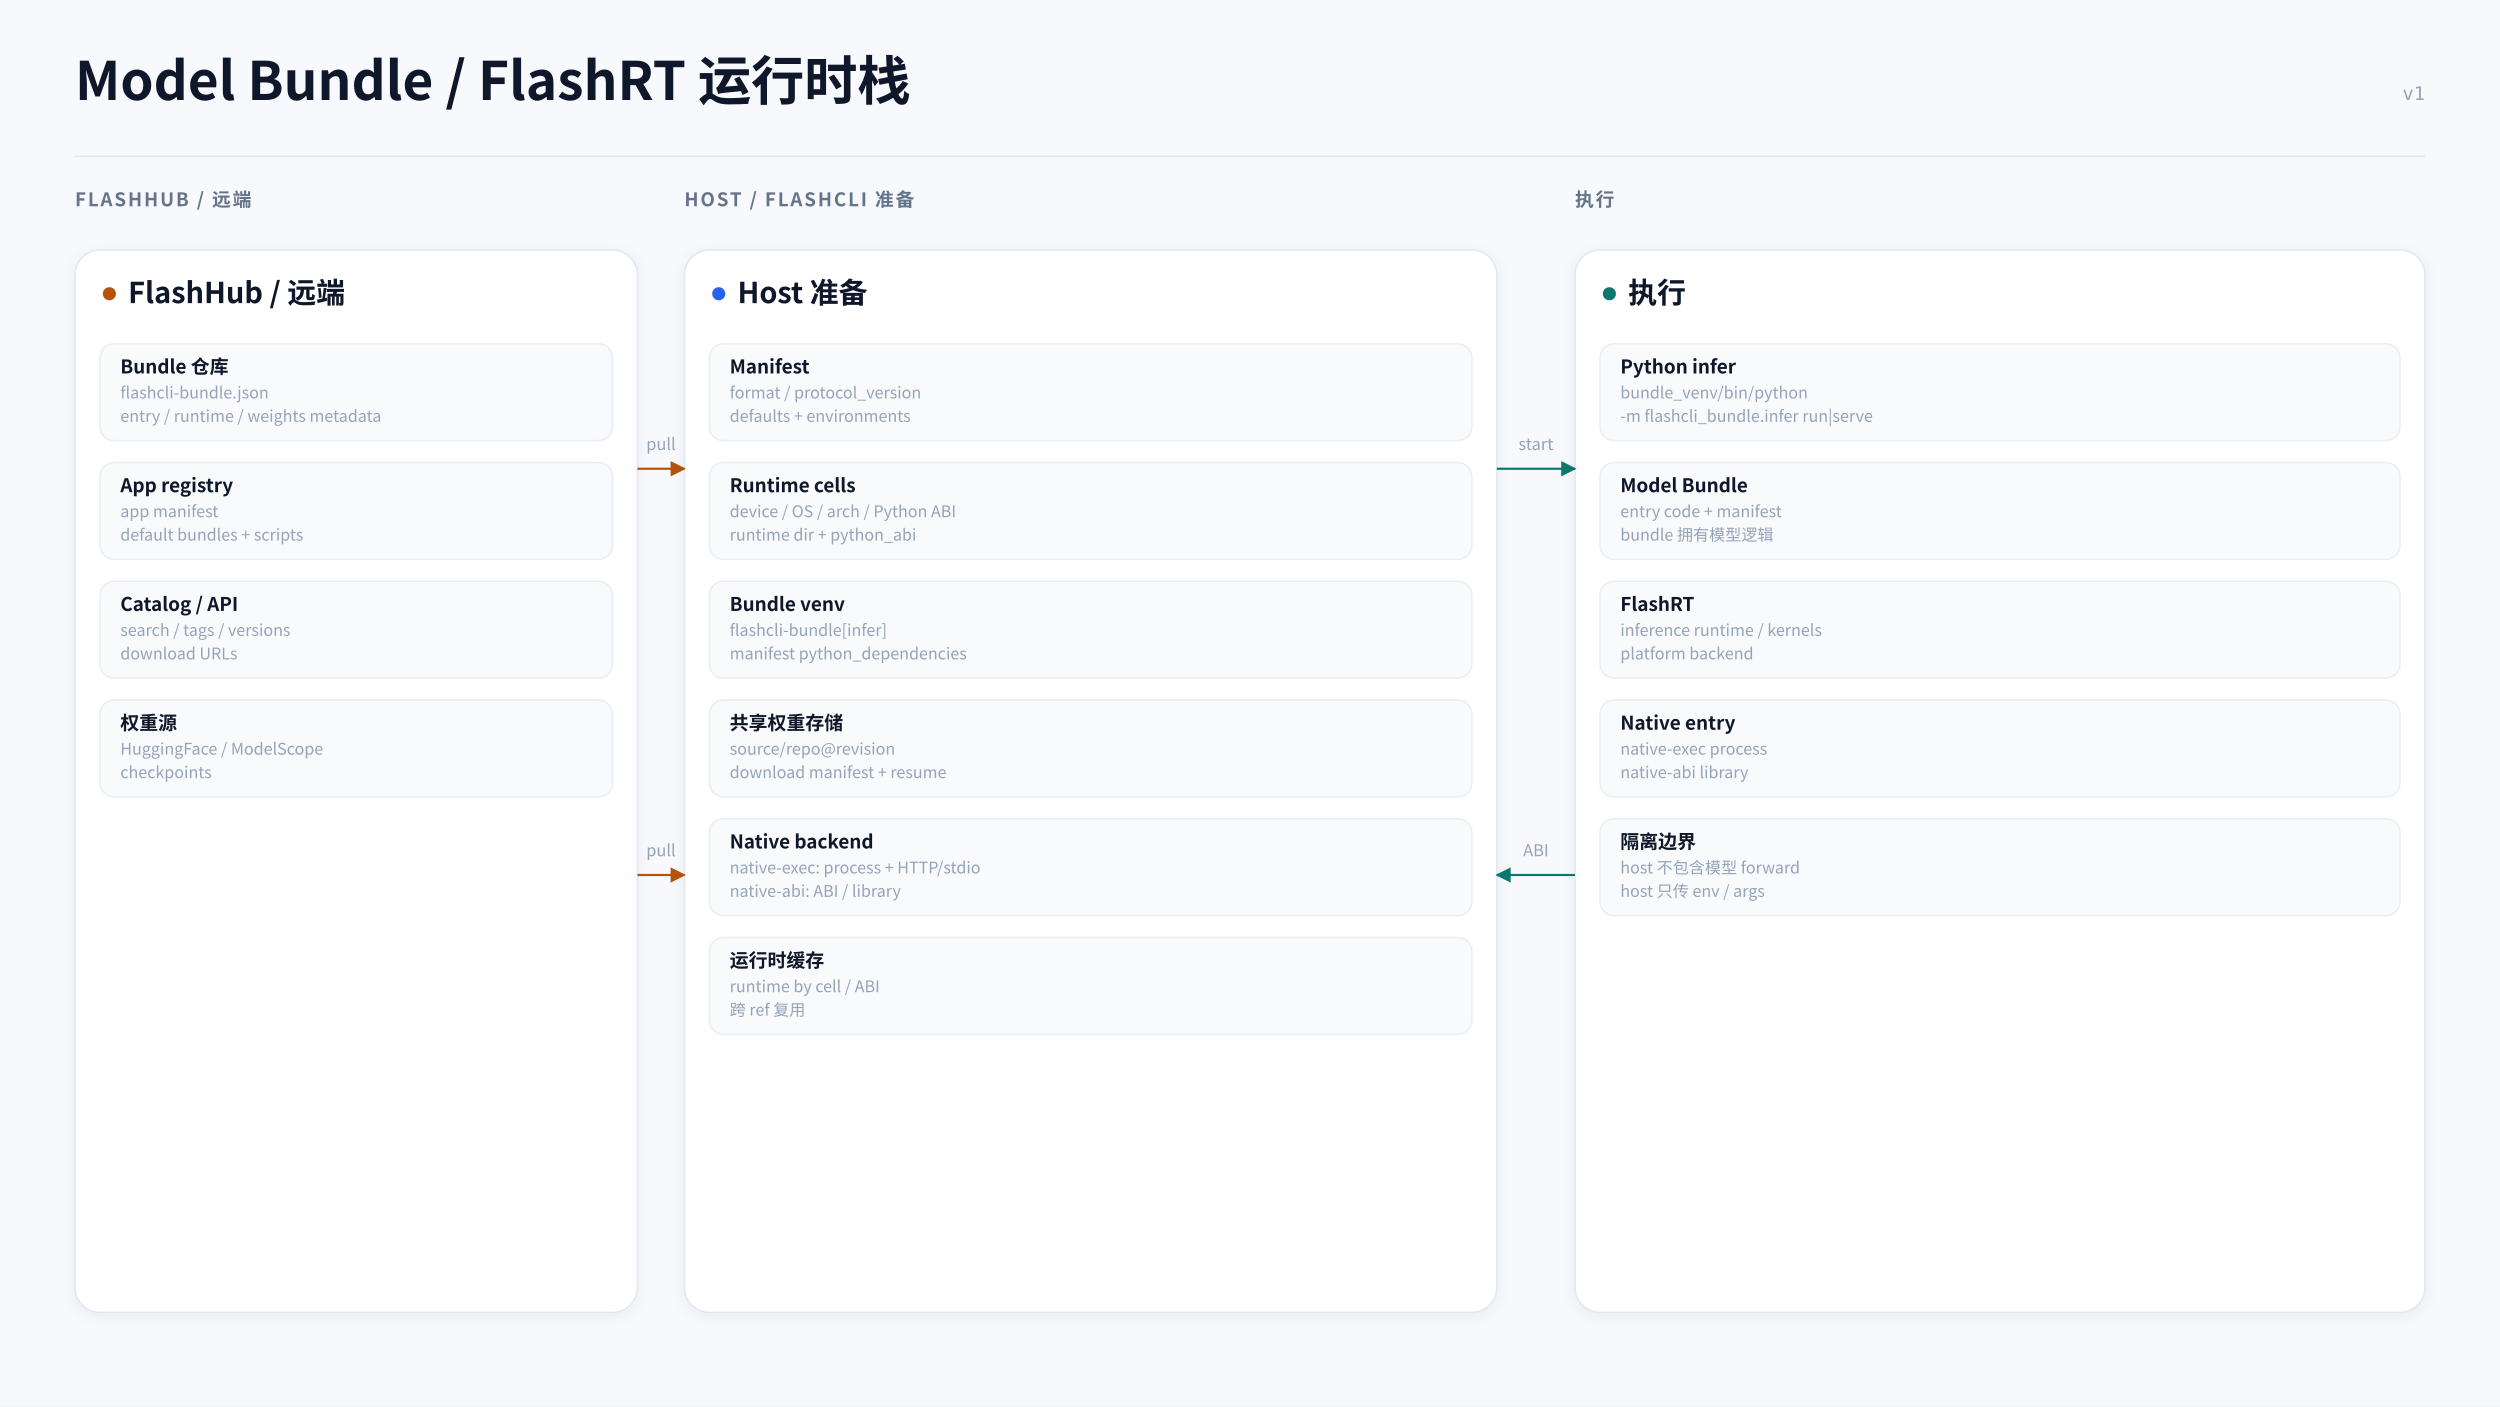
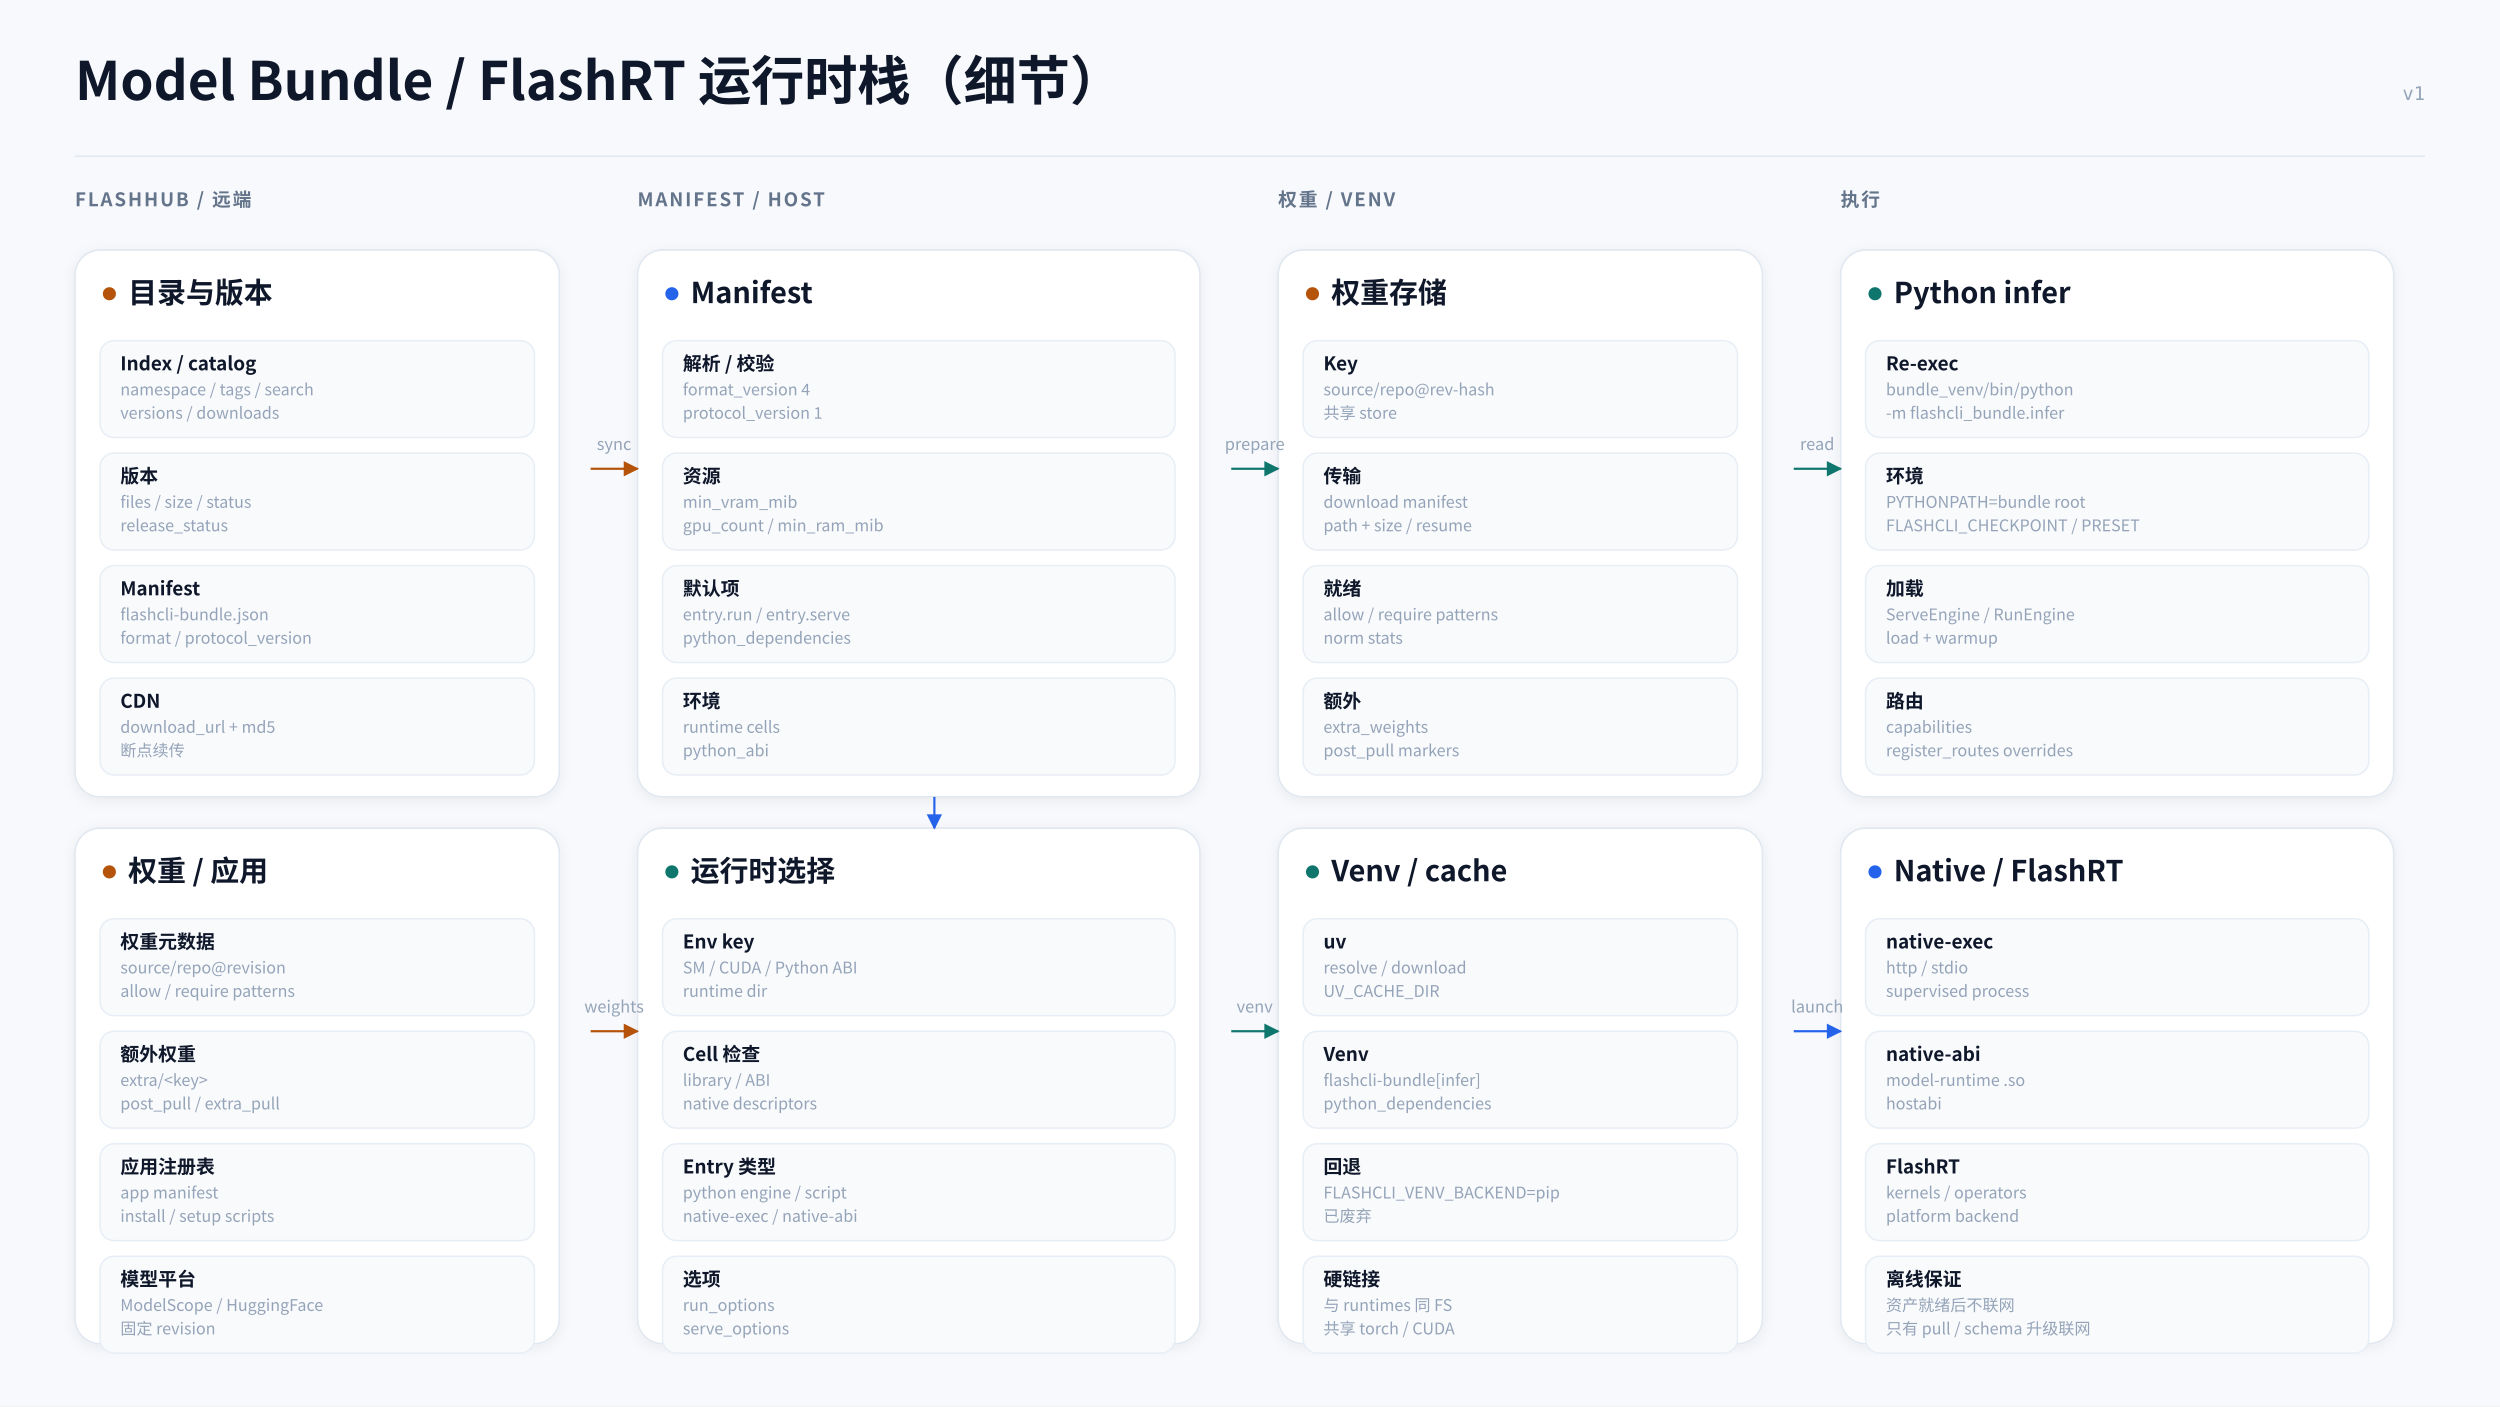
<svg xmlns="http://www.w3.org/2000/svg" width="1600" height="900" viewBox="0 0 1600 900">
  <defs>
    <filter id="shadow" x="-20%" y="-20%" width="140%" height="140%">
      <feDropShadow dx="0" dy="2" stdDeviation="4" flood-color="#0F172A" flood-opacity="0.06" />
    </filter>
    <marker id="arrow-blue" viewBox="0 0 10 10" refX="9" refY="5" markerWidth="7" markerHeight="7" orient="auto-start-reverse">
      <path d="M 0 0 L 10 5 L 0 10 z" fill="#2563EB" />
    </marker>
    <marker id="arrow-green" viewBox="0 0 10 10" refX="9" refY="5" markerWidth="7" markerHeight="7" orient="auto-start-reverse">
      <path d="M 0 0 L 10 5 L 0 10 z" fill="#0F766E" />
    </marker>
    <marker id="arrow-amber" viewBox="0 0 10 10" refX="9" refY="5" markerWidth="7" markerHeight="7" orient="auto-start-reverse">
      <path d="M 0 0 L 10 5 L 0 10 z" fill="#B45309" />
    </marker>
    <marker id="arrow-red" viewBox="0 0 10 10" refX="9" refY="5" markerWidth="7" markerHeight="7" orient="auto-start-reverse">
      <path d="M 0 0 L 10 5 L 0 10 z" fill="#DC2626" />
    </marker>
  </defs>
  <rect width="1600" height="900" fill="#F7F9FC" />
  <path d="M 48 100 L 1552 100" stroke="#E2E8F0" stroke-width="1" />
-   <text x="48" y="64" text-anchor="start" font-family="Noto Sans CJK SC, Microsoft YaHei, sans-serif" font-size="34" font-weight="700" fill="#0F172A">Model Bundle / FlashRT 运行时栈</text>
+   <text x="48" y="64" text-anchor="start" font-family="Noto Sans CJK SC, Microsoft YaHei, sans-serif" font-size="34" font-weight="700" fill="#0F172A">Model Bundle / FlashRT 运行时栈（细节）</text>
  <text x="1552" y="64" text-anchor="end" font-family="JetBrains Mono, Consolas, monospace" font-size="12" font-weight="400" fill="#94A3B8">v1</text>
  <text x="48" y="132" text-anchor="start" font-family="Noto Sans CJK SC, Microsoft YaHei, sans-serif" font-size="12" font-weight="600" fill="#64748B" letter-spacing="1.2">FLASHHUB / 远端</text>
-   <text x="438" y="132" text-anchor="start" font-family="Noto Sans CJK SC, Microsoft YaHei, sans-serif" font-size="12" font-weight="600" fill="#64748B" letter-spacing="1.2">HOST / FLASHCLI 准备</text>
-   <text x="1008" y="132" text-anchor="start" font-family="Noto Sans CJK SC, Microsoft YaHei, sans-serif" font-size="12" font-weight="600" fill="#64748B" letter-spacing="1.2">执行</text>
-   <rect x="48" y="160" width="360" height="680" rx="16" fill="#FFFFFF" stroke="#E2E8F0" stroke-width="1.1" filter="url(#shadow)" />
+   <text x="408" y="132" text-anchor="start" font-family="Noto Sans CJK SC, Microsoft YaHei, sans-serif" font-size="12" font-weight="600" fill="#64748B" letter-spacing="1.2">MANIFEST / HOST</text>
+   <text x="818" y="132" text-anchor="start" font-family="Noto Sans CJK SC, Microsoft YaHei, sans-serif" font-size="12" font-weight="600" fill="#64748B" letter-spacing="1.2">权重 / VENV</text>
+   <text x="1178" y="132" text-anchor="start" font-family="Noto Sans CJK SC, Microsoft YaHei, sans-serif" font-size="12" font-weight="600" fill="#64748B" letter-spacing="1.2">执行</text>
+   <rect x="48" y="160" width="310" height="350" rx="16" fill="#FFFFFF" stroke="#E2E8F0" stroke-width="1.1" filter="url(#shadow)" />
  <circle cx="70" cy="188" r="4.2" fill="#B45309" />
-   <text x="82" y="194" text-anchor="start" font-family="Noto Sans CJK SC, Microsoft YaHei, sans-serif" font-size="18.5" font-weight="700" fill="#0F172A">FlashHub / 远端</text>
-   <rect x="64" y="220" width="328" height="62" rx="9" fill="#F8FAFC" stroke="#E8EEF5" stroke-width="1" />
-   <text x="77" y="239" text-anchor="start" font-family="Noto Sans CJK SC, Microsoft YaHei, sans-serif" font-size="12.1" font-weight="600" fill="#0F172A">Bundle 仓库</text>
-   <text x="77" y="255" text-anchor="start" font-family="Noto Sans CJK SC, Microsoft YaHei, sans-serif" font-size="10.3" font-weight="400" fill="#94A3B8">flashcli-bundle.json</text>
-   <text x="77" y="270" text-anchor="start" font-family="Noto Sans CJK SC, Microsoft YaHei, sans-serif" font-size="10.3" font-weight="400" fill="#94A3B8">entry / runtime / weights metadata</text>
-   <rect x="64" y="296" width="328" height="62" rx="9" fill="#F8FAFC" stroke="#E8EEF5" stroke-width="1" />
-   <text x="77" y="315" text-anchor="start" font-family="Noto Sans CJK SC, Microsoft YaHei, sans-serif" font-size="12.1" font-weight="600" fill="#0F172A">App registry</text>
-   <text x="77" y="331" text-anchor="start" font-family="Noto Sans CJK SC, Microsoft YaHei, sans-serif" font-size="10.3" font-weight="400" fill="#94A3B8">app manifest</text>
-   <text x="77" y="346" text-anchor="start" font-family="Noto Sans CJK SC, Microsoft YaHei, sans-serif" font-size="10.3" font-weight="400" fill="#94A3B8">default bundles + scripts</text>
-   <rect x="64" y="372" width="328" height="62" rx="9" fill="#F8FAFC" stroke="#E8EEF5" stroke-width="1" />
-   <text x="77" y="391" text-anchor="start" font-family="Noto Sans CJK SC, Microsoft YaHei, sans-serif" font-size="12.1" font-weight="600" fill="#0F172A">Catalog / API</text>
-   <text x="77" y="407" text-anchor="start" font-family="Noto Sans CJK SC, Microsoft YaHei, sans-serif" font-size="10.3" font-weight="400" fill="#94A3B8">search / tags / versions</text>
-   <text x="77" y="422" text-anchor="start" font-family="Noto Sans CJK SC, Microsoft YaHei, sans-serif" font-size="10.3" font-weight="400" fill="#94A3B8">download URLs</text>
-   <rect x="64" y="448" width="328" height="62" rx="9" fill="#F8FAFC" stroke="#E8EEF5" stroke-width="1" />
-   <text x="77" y="467" text-anchor="start" font-family="Noto Sans CJK SC, Microsoft YaHei, sans-serif" font-size="12.1" font-weight="600" fill="#0F172A">权重源</text>
-   <text x="77" y="483" text-anchor="start" font-family="Noto Sans CJK SC, Microsoft YaHei, sans-serif" font-size="10.3" font-weight="400" fill="#94A3B8">HuggingFace / ModelScope</text>
-   <text x="77" y="498" text-anchor="start" font-family="Noto Sans CJK SC, Microsoft YaHei, sans-serif" font-size="10.3" font-weight="400" fill="#94A3B8">checkpoints</text>
-   <rect x="438" y="160" width="520" height="680" rx="16" fill="#FFFFFF" stroke="#E2E8F0" stroke-width="1.1" filter="url(#shadow)" />
-   <circle cx="460" cy="188" r="4.2" fill="#2563EB" />
-   <text x="472" y="194" text-anchor="start" font-family="Noto Sans CJK SC, Microsoft YaHei, sans-serif" font-size="18.5" font-weight="700" fill="#0F172A">Host 准备</text>
-   <rect x="454" y="220" width="488" height="62" rx="9" fill="#F8FAFC" stroke="#E8EEF5" stroke-width="1" />
-   <text x="467" y="239" text-anchor="start" font-family="Noto Sans CJK SC, Microsoft YaHei, sans-serif" font-size="12.1" font-weight="600" fill="#0F172A">Manifest</text>
-   <text x="467" y="255" text-anchor="start" font-family="Noto Sans CJK SC, Microsoft YaHei, sans-serif" font-size="10.3" font-weight="400" fill="#94A3B8">format / protocol_version</text>
-   <text x="467" y="270" text-anchor="start" font-family="Noto Sans CJK SC, Microsoft YaHei, sans-serif" font-size="10.3" font-weight="400" fill="#94A3B8">defaults + environments</text>
-   <rect x="454" y="296" width="488" height="62" rx="9" fill="#F8FAFC" stroke="#E8EEF5" stroke-width="1" />
-   <text x="467" y="315" text-anchor="start" font-family="Noto Sans CJK SC, Microsoft YaHei, sans-serif" font-size="12.1" font-weight="600" fill="#0F172A">Runtime cells</text>
-   <text x="467" y="331" text-anchor="start" font-family="Noto Sans CJK SC, Microsoft YaHei, sans-serif" font-size="10.3" font-weight="400" fill="#94A3B8">device / OS / arch / Python ABI</text>
-   <text x="467" y="346" text-anchor="start" font-family="Noto Sans CJK SC, Microsoft YaHei, sans-serif" font-size="10.3" font-weight="400" fill="#94A3B8">runtime dir + python_abi</text>
-   <rect x="454" y="372" width="488" height="62" rx="9" fill="#F8FAFC" stroke="#E8EEF5" stroke-width="1" />
-   <text x="467" y="391" text-anchor="start" font-family="Noto Sans CJK SC, Microsoft YaHei, sans-serif" font-size="12.1" font-weight="600" fill="#0F172A">Bundle venv</text>
-   <text x="467" y="407" text-anchor="start" font-family="Noto Sans CJK SC, Microsoft YaHei, sans-serif" font-size="10.3" font-weight="400" fill="#94A3B8">flashcli-bundle[infer]</text>
-   <text x="467" y="422" text-anchor="start" font-family="Noto Sans CJK SC, Microsoft YaHei, sans-serif" font-size="10.3" font-weight="400" fill="#94A3B8">manifest python_dependencies</text>
-   <rect x="454" y="448" width="488" height="62" rx="9" fill="#F8FAFC" stroke="#E8EEF5" stroke-width="1" />
-   <text x="467" y="467" text-anchor="start" font-family="Noto Sans CJK SC, Microsoft YaHei, sans-serif" font-size="12.1" font-weight="600" fill="#0F172A">共享权重存储</text>
-   <text x="467" y="483" text-anchor="start" font-family="Noto Sans CJK SC, Microsoft YaHei, sans-serif" font-size="10.3" font-weight="400" fill="#94A3B8">source/repo@revision</text>
-   <text x="467" y="498" text-anchor="start" font-family="Noto Sans CJK SC, Microsoft YaHei, sans-serif" font-size="10.3" font-weight="400" fill="#94A3B8">download manifest + resume</text>
-   <rect x="454" y="524" width="488" height="62" rx="9" fill="#F8FAFC" stroke="#E8EEF5" stroke-width="1" />
-   <text x="467" y="543" text-anchor="start" font-family="Noto Sans CJK SC, Microsoft YaHei, sans-serif" font-size="12.1" font-weight="600" fill="#0F172A">Native backend</text>
-   <text x="467" y="559" text-anchor="start" font-family="Noto Sans CJK SC, Microsoft YaHei, sans-serif" font-size="10.3" font-weight="400" fill="#94A3B8">native-exec: process + HTTP/stdio</text>
-   <text x="467" y="574" text-anchor="start" font-family="Noto Sans CJK SC, Microsoft YaHei, sans-serif" font-size="10.3" font-weight="400" fill="#94A3B8">native-abi: ABI / library</text>
-   <rect x="454" y="600" width="488" height="62" rx="9" fill="#F8FAFC" stroke="#E8EEF5" stroke-width="1" />
-   <text x="467" y="619" text-anchor="start" font-family="Noto Sans CJK SC, Microsoft YaHei, sans-serif" font-size="12.1" font-weight="600" fill="#0F172A">运行时缓存</text>
-   <text x="467" y="635" text-anchor="start" font-family="Noto Sans CJK SC, Microsoft YaHei, sans-serif" font-size="10.3" font-weight="400" fill="#94A3B8">runtime by cell / ABI</text>
-   <text x="467" y="650" text-anchor="start" font-family="Noto Sans CJK SC, Microsoft YaHei, sans-serif" font-size="10.3" font-weight="400" fill="#94A3B8">跨 ref 复用</text>
-   <rect x="1008" y="160" width="544" height="680" rx="16" fill="#FFFFFF" stroke="#E2E8F0" stroke-width="1.1" filter="url(#shadow)" />
-   <circle cx="1030" cy="188" r="4.2" fill="#0F766E" />
-   <text x="1042" y="194" text-anchor="start" font-family="Noto Sans CJK SC, Microsoft YaHei, sans-serif" font-size="18.5" font-weight="700" fill="#0F172A">执行</text>
-   <rect x="1024" y="220" width="512" height="62" rx="9" fill="#F8FAFC" stroke="#E8EEF5" stroke-width="1" />
-   <text x="1037" y="239" text-anchor="start" font-family="Noto Sans CJK SC, Microsoft YaHei, sans-serif" font-size="12.1" font-weight="600" fill="#0F172A">Python infer</text>
-   <text x="1037" y="255" text-anchor="start" font-family="Noto Sans CJK SC, Microsoft YaHei, sans-serif" font-size="10.3" font-weight="400" fill="#94A3B8">bundle_venv/bin/python</text>
-   <text x="1037" y="270" text-anchor="start" font-family="Noto Sans CJK SC, Microsoft YaHei, sans-serif" font-size="10.3" font-weight="400" fill="#94A3B8">-m flashcli_bundle.infer run|serve</text>
-   <rect x="1024" y="296" width="512" height="62" rx="9" fill="#F8FAFC" stroke="#E8EEF5" stroke-width="1" />
-   <text x="1037" y="315" text-anchor="start" font-family="Noto Sans CJK SC, Microsoft YaHei, sans-serif" font-size="12.1" font-weight="600" fill="#0F172A">Model Bundle</text>
-   <text x="1037" y="331" text-anchor="start" font-family="Noto Sans CJK SC, Microsoft YaHei, sans-serif" font-size="10.3" font-weight="400" fill="#94A3B8">entry code + manifest</text>
-   <text x="1037" y="346" text-anchor="start" font-family="Noto Sans CJK SC, Microsoft YaHei, sans-serif" font-size="10.3" font-weight="400" fill="#94A3B8">bundle 拥有模型逻辑</text>
-   <rect x="1024" y="372" width="512" height="62" rx="9" fill="#F8FAFC" stroke="#E8EEF5" stroke-width="1" />
-   <text x="1037" y="391" text-anchor="start" font-family="Noto Sans CJK SC, Microsoft YaHei, sans-serif" font-size="12.1" font-weight="600" fill="#0F172A">FlashRT</text>
-   <text x="1037" y="407" text-anchor="start" font-family="Noto Sans CJK SC, Microsoft YaHei, sans-serif" font-size="10.3" font-weight="400" fill="#94A3B8">inference runtime / kernels</text>
-   <text x="1037" y="422" text-anchor="start" font-family="Noto Sans CJK SC, Microsoft YaHei, sans-serif" font-size="10.3" font-weight="400" fill="#94A3B8">platform backend</text>
-   <rect x="1024" y="448" width="512" height="62" rx="9" fill="#F8FAFC" stroke="#E8EEF5" stroke-width="1" />
-   <text x="1037" y="467" text-anchor="start" font-family="Noto Sans CJK SC, Microsoft YaHei, sans-serif" font-size="12.1" font-weight="600" fill="#0F172A">Native entry</text>
-   <text x="1037" y="483" text-anchor="start" font-family="Noto Sans CJK SC, Microsoft YaHei, sans-serif" font-size="10.3" font-weight="400" fill="#94A3B8">native-exec process</text>
-   <text x="1037" y="498" text-anchor="start" font-family="Noto Sans CJK SC, Microsoft YaHei, sans-serif" font-size="10.3" font-weight="400" fill="#94A3B8">native-abi library</text>
-   <rect x="1024" y="524" width="512" height="62" rx="9" fill="#F8FAFC" stroke="#E8EEF5" stroke-width="1" />
-   <text x="1037" y="543" text-anchor="start" font-family="Noto Sans CJK SC, Microsoft YaHei, sans-serif" font-size="12.1" font-weight="600" fill="#0F172A">隔离边界</text>
-   <text x="1037" y="559" text-anchor="start" font-family="Noto Sans CJK SC, Microsoft YaHei, sans-serif" font-size="10.3" font-weight="400" fill="#94A3B8">host 不包含模型 forward</text>
-   <text x="1037" y="574" text-anchor="start" font-family="Noto Sans CJK SC, Microsoft YaHei, sans-serif" font-size="10.3" font-weight="400" fill="#94A3B8">host 只传 env / args</text>
-   <path d="M 408 300 L 438 300" fill="none" stroke="#B45309" stroke-width="1.4" marker-end="url(#arrow-amber)" />
-   <text x="423" y="288" text-anchor="middle" font-family="Noto Sans CJK SC, Microsoft YaHei, sans-serif" font-size="10.5" font-weight="400" fill="#94A3B8">pull</text>
-   <path d="M 958 300 L 1008 300" fill="none" stroke="#0F766E" stroke-width="1.4" marker-end="url(#arrow-green)" />
-   <text x="983" y="288" text-anchor="middle" font-family="Noto Sans CJK SC, Microsoft YaHei, sans-serif" font-size="10.5" font-weight="400" fill="#94A3B8">start</text>
-   <path d="M 408 560 L 438 560" fill="none" stroke="#B45309" stroke-width="1.4" marker-end="url(#arrow-amber)" />
-   <text x="423" y="548" text-anchor="middle" font-family="Noto Sans CJK SC, Microsoft YaHei, sans-serif" font-size="10.5" font-weight="400" fill="#94A3B8">pull</text>
-   <path d="M 1008 560 L 958 560" fill="none" stroke="#0F766E" stroke-width="1.4" marker-end="url(#arrow-green)" />
-   <text x="983" y="548" text-anchor="middle" font-family="Noto Sans CJK SC, Microsoft YaHei, sans-serif" font-size="10.5" font-weight="400" fill="#94A3B8">ABI</text>
+   <text x="82" y="194" text-anchor="start" font-family="Noto Sans CJK SC, Microsoft YaHei, sans-serif" font-size="18.5" font-weight="700" fill="#0F172A">目录与版本</text>
+   <rect x="64" y="218" width="278" height="62" rx="9" fill="#F8FAFC" stroke="#E8EEF5" stroke-width="1" />
+   <text x="77" y="237" text-anchor="start" font-family="Noto Sans CJK SC, Microsoft YaHei, sans-serif" font-size="12.1" font-weight="600" fill="#0F172A">Index / catalog</text>
+   <text x="77" y="253" text-anchor="start" font-family="Noto Sans CJK SC, Microsoft YaHei, sans-serif" font-size="10.3" font-weight="400" fill="#94A3B8">namespace / tags / search</text>
+   <text x="77" y="268" text-anchor="start" font-family="Noto Sans CJK SC, Microsoft YaHei, sans-serif" font-size="10.3" font-weight="400" fill="#94A3B8">versions / downloads</text>
+   <rect x="64" y="290" width="278" height="62" rx="9" fill="#F8FAFC" stroke="#E8EEF5" stroke-width="1" />
+   <text x="77" y="309" text-anchor="start" font-family="Noto Sans CJK SC, Microsoft YaHei, sans-serif" font-size="12.1" font-weight="600" fill="#0F172A">版本</text>
+   <text x="77" y="325" text-anchor="start" font-family="Noto Sans CJK SC, Microsoft YaHei, sans-serif" font-size="10.3" font-weight="400" fill="#94A3B8">files / size / status</text>
+   <text x="77" y="340" text-anchor="start" font-family="Noto Sans CJK SC, Microsoft YaHei, sans-serif" font-size="10.3" font-weight="400" fill="#94A3B8">release_status</text>
+   <rect x="64" y="362" width="278" height="62" rx="9" fill="#F8FAFC" stroke="#E8EEF5" stroke-width="1" />
+   <text x="77" y="381" text-anchor="start" font-family="Noto Sans CJK SC, Microsoft YaHei, sans-serif" font-size="12.1" font-weight="600" fill="#0F172A">Manifest</text>
+   <text x="77" y="397" text-anchor="start" font-family="Noto Sans CJK SC, Microsoft YaHei, sans-serif" font-size="10.3" font-weight="400" fill="#94A3B8">flashcli-bundle.json</text>
+   <text x="77" y="412" text-anchor="start" font-family="Noto Sans CJK SC, Microsoft YaHei, sans-serif" font-size="10.3" font-weight="400" fill="#94A3B8">format / protocol_version</text>
+   <rect x="64" y="434" width="278" height="62" rx="9" fill="#F8FAFC" stroke="#E8EEF5" stroke-width="1" />
+   <text x="77" y="453" text-anchor="start" font-family="Noto Sans CJK SC, Microsoft YaHei, sans-serif" font-size="12.1" font-weight="600" fill="#0F172A">CDN</text>
+   <text x="77" y="469" text-anchor="start" font-family="Noto Sans CJK SC, Microsoft YaHei, sans-serif" font-size="10.3" font-weight="400" fill="#94A3B8">download_url + md5</text>
+   <text x="77" y="484" text-anchor="start" font-family="Noto Sans CJK SC, Microsoft YaHei, sans-serif" font-size="10.3" font-weight="400" fill="#94A3B8">断点续传</text>
+   <rect x="48" y="530" width="310" height="330" rx="16" fill="#FFFFFF" stroke="#E2E8F0" stroke-width="1.1" filter="url(#shadow)" />
+   <circle cx="70" cy="558" r="4.2" fill="#B45309" />
+   <text x="82" y="564" text-anchor="start" font-family="Noto Sans CJK SC, Microsoft YaHei, sans-serif" font-size="18.5" font-weight="700" fill="#0F172A">权重 / 应用</text>
+   <rect x="64" y="588" width="278" height="62" rx="9" fill="#F8FAFC" stroke="#E8EEF5" stroke-width="1" />
+   <text x="77" y="607" text-anchor="start" font-family="Noto Sans CJK SC, Microsoft YaHei, sans-serif" font-size="12.1" font-weight="600" fill="#0F172A">权重元数据</text>
+   <text x="77" y="623" text-anchor="start" font-family="Noto Sans CJK SC, Microsoft YaHei, sans-serif" font-size="10.3" font-weight="400" fill="#94A3B8">source/repo@revision</text>
+   <text x="77" y="638" text-anchor="start" font-family="Noto Sans CJK SC, Microsoft YaHei, sans-serif" font-size="10.3" font-weight="400" fill="#94A3B8">allow / require patterns</text>
+   <rect x="64" y="660" width="278" height="62" rx="9" fill="#F8FAFC" stroke="#E8EEF5" stroke-width="1" />
+   <text x="77" y="679" text-anchor="start" font-family="Noto Sans CJK SC, Microsoft YaHei, sans-serif" font-size="12.1" font-weight="600" fill="#0F172A">额外权重</text>
+   <text x="77" y="695" text-anchor="start" font-family="Noto Sans CJK SC, Microsoft YaHei, sans-serif" font-size="10.3" font-weight="400" fill="#94A3B8">extra/&lt;key&gt;</text>
+   <text x="77" y="710" text-anchor="start" font-family="Noto Sans CJK SC, Microsoft YaHei, sans-serif" font-size="10.3" font-weight="400" fill="#94A3B8">post_pull / extra_pull</text>
+   <rect x="64" y="732" width="278" height="62" rx="9" fill="#F8FAFC" stroke="#E8EEF5" stroke-width="1" />
+   <text x="77" y="751" text-anchor="start" font-family="Noto Sans CJK SC, Microsoft YaHei, sans-serif" font-size="12.1" font-weight="600" fill="#0F172A">应用注册表</text>
+   <text x="77" y="767" text-anchor="start" font-family="Noto Sans CJK SC, Microsoft YaHei, sans-serif" font-size="10.3" font-weight="400" fill="#94A3B8">app manifest</text>
+   <text x="77" y="782" text-anchor="start" font-family="Noto Sans CJK SC, Microsoft YaHei, sans-serif" font-size="10.3" font-weight="400" fill="#94A3B8">install / setup scripts</text>
+   <rect x="64" y="804" width="278" height="62" rx="9" fill="#F8FAFC" stroke="#E8EEF5" stroke-width="1" />
+   <text x="77" y="823" text-anchor="start" font-family="Noto Sans CJK SC, Microsoft YaHei, sans-serif" font-size="12.1" font-weight="600" fill="#0F172A">模型平台</text>
+   <text x="77" y="839" text-anchor="start" font-family="Noto Sans CJK SC, Microsoft YaHei, sans-serif" font-size="10.3" font-weight="400" fill="#94A3B8">ModelScope / HuggingFace</text>
+   <text x="77" y="854" text-anchor="start" font-family="Noto Sans CJK SC, Microsoft YaHei, sans-serif" font-size="10.3" font-weight="400" fill="#94A3B8">固定 revision</text>
+   <rect x="408" y="160" width="360" height="350" rx="16" fill="#FFFFFF" stroke="#E2E8F0" stroke-width="1.1" filter="url(#shadow)" />
+   <circle cx="430" cy="188" r="4.2" fill="#2563EB" />
+   <text x="442" y="194" text-anchor="start" font-family="Noto Sans CJK SC, Microsoft YaHei, sans-serif" font-size="18.5" font-weight="700" fill="#0F172A">Manifest</text>
+   <rect x="424" y="218" width="328" height="62" rx="9" fill="#F8FAFC" stroke="#E8EEF5" stroke-width="1" />
+   <text x="437" y="237" text-anchor="start" font-family="Noto Sans CJK SC, Microsoft YaHei, sans-serif" font-size="12.1" font-weight="600" fill="#0F172A">解析 / 校验</text>
+   <text x="437" y="253" text-anchor="start" font-family="Noto Sans CJK SC, Microsoft YaHei, sans-serif" font-size="10.3" font-weight="400" fill="#94A3B8">format_version 4</text>
+   <text x="437" y="268" text-anchor="start" font-family="Noto Sans CJK SC, Microsoft YaHei, sans-serif" font-size="10.3" font-weight="400" fill="#94A3B8">protocol_version 1</text>
+   <rect x="424" y="290" width="328" height="62" rx="9" fill="#F8FAFC" stroke="#E8EEF5" stroke-width="1" />
+   <text x="437" y="309" text-anchor="start" font-family="Noto Sans CJK SC, Microsoft YaHei, sans-serif" font-size="12.1" font-weight="600" fill="#0F172A">资源</text>
+   <text x="437" y="325" text-anchor="start" font-family="Noto Sans CJK SC, Microsoft YaHei, sans-serif" font-size="10.3" font-weight="400" fill="#94A3B8">min_vram_mib</text>
+   <text x="437" y="340" text-anchor="start" font-family="Noto Sans CJK SC, Microsoft YaHei, sans-serif" font-size="10.3" font-weight="400" fill="#94A3B8">gpu_count / min_ram_mib</text>
+   <rect x="424" y="362" width="328" height="62" rx="9" fill="#F8FAFC" stroke="#E8EEF5" stroke-width="1" />
+   <text x="437" y="381" text-anchor="start" font-family="Noto Sans CJK SC, Microsoft YaHei, sans-serif" font-size="12.1" font-weight="600" fill="#0F172A">默认项</text>
+   <text x="437" y="397" text-anchor="start" font-family="Noto Sans CJK SC, Microsoft YaHei, sans-serif" font-size="10.3" font-weight="400" fill="#94A3B8">entry.run / entry.serve</text>
+   <text x="437" y="412" text-anchor="start" font-family="Noto Sans CJK SC, Microsoft YaHei, sans-serif" font-size="10.3" font-weight="400" fill="#94A3B8">python_dependencies</text>
+   <rect x="424" y="434" width="328" height="62" rx="9" fill="#F8FAFC" stroke="#E8EEF5" stroke-width="1" />
+   <text x="437" y="453" text-anchor="start" font-family="Noto Sans CJK SC, Microsoft YaHei, sans-serif" font-size="12.1" font-weight="600" fill="#0F172A">环境</text>
+   <text x="437" y="469" text-anchor="start" font-family="Noto Sans CJK SC, Microsoft YaHei, sans-serif" font-size="10.3" font-weight="400" fill="#94A3B8">runtime cells</text>
+   <text x="437" y="484" text-anchor="start" font-family="Noto Sans CJK SC, Microsoft YaHei, sans-serif" font-size="10.3" font-weight="400" fill="#94A3B8">python_abi</text>
+   <rect x="408" y="530" width="360" height="330" rx="16" fill="#FFFFFF" stroke="#E2E8F0" stroke-width="1.1" filter="url(#shadow)" />
+   <circle cx="430" cy="558" r="4.2" fill="#0F766E" />
+   <text x="442" y="564" text-anchor="start" font-family="Noto Sans CJK SC, Microsoft YaHei, sans-serif" font-size="18.5" font-weight="700" fill="#0F172A">运行时选择</text>
+   <rect x="424" y="588" width="328" height="62" rx="9" fill="#F8FAFC" stroke="#E8EEF5" stroke-width="1" />
+   <text x="437" y="607" text-anchor="start" font-family="Noto Sans CJK SC, Microsoft YaHei, sans-serif" font-size="12.1" font-weight="600" fill="#0F172A">Env key</text>
+   <text x="437" y="623" text-anchor="start" font-family="Noto Sans CJK SC, Microsoft YaHei, sans-serif" font-size="10.3" font-weight="400" fill="#94A3B8">SM / CUDA / Python ABI</text>
+   <text x="437" y="638" text-anchor="start" font-family="Noto Sans CJK SC, Microsoft YaHei, sans-serif" font-size="10.3" font-weight="400" fill="#94A3B8">runtime dir</text>
+   <rect x="424" y="660" width="328" height="62" rx="9" fill="#F8FAFC" stroke="#E8EEF5" stroke-width="1" />
+   <text x="437" y="679" text-anchor="start" font-family="Noto Sans CJK SC, Microsoft YaHei, sans-serif" font-size="12.1" font-weight="600" fill="#0F172A">Cell 检查</text>
+   <text x="437" y="695" text-anchor="start" font-family="Noto Sans CJK SC, Microsoft YaHei, sans-serif" font-size="10.3" font-weight="400" fill="#94A3B8">library / ABI</text>
+   <text x="437" y="710" text-anchor="start" font-family="Noto Sans CJK SC, Microsoft YaHei, sans-serif" font-size="10.3" font-weight="400" fill="#94A3B8">native descriptors</text>
+   <rect x="424" y="732" width="328" height="62" rx="9" fill="#F8FAFC" stroke="#E8EEF5" stroke-width="1" />
+   <text x="437" y="751" text-anchor="start" font-family="Noto Sans CJK SC, Microsoft YaHei, sans-serif" font-size="12.1" font-weight="600" fill="#0F172A">Entry 类型</text>
+   <text x="437" y="767" text-anchor="start" font-family="Noto Sans CJK SC, Microsoft YaHei, sans-serif" font-size="10.3" font-weight="400" fill="#94A3B8">python engine / script</text>
+   <text x="437" y="782" text-anchor="start" font-family="Noto Sans CJK SC, Microsoft YaHei, sans-serif" font-size="10.3" font-weight="400" fill="#94A3B8">native-exec / native-abi</text>
+   <rect x="424" y="804" width="328" height="62" rx="9" fill="#F8FAFC" stroke="#E8EEF5" stroke-width="1" />
+   <text x="437" y="823" text-anchor="start" font-family="Noto Sans CJK SC, Microsoft YaHei, sans-serif" font-size="12.1" font-weight="600" fill="#0F172A">选项</text>
+   <text x="437" y="839" text-anchor="start" font-family="Noto Sans CJK SC, Microsoft YaHei, sans-serif" font-size="10.3" font-weight="400" fill="#94A3B8">run_options</text>
+   <text x="437" y="854" text-anchor="start" font-family="Noto Sans CJK SC, Microsoft YaHei, sans-serif" font-size="10.3" font-weight="400" fill="#94A3B8">serve_options</text>
+   <rect x="818" y="160" width="310" height="350" rx="16" fill="#FFFFFF" stroke="#E2E8F0" stroke-width="1.1" filter="url(#shadow)" />
+   <circle cx="840" cy="188" r="4.2" fill="#B45309" />
+   <text x="852" y="194" text-anchor="start" font-family="Noto Sans CJK SC, Microsoft YaHei, sans-serif" font-size="18.5" font-weight="700" fill="#0F172A">权重存储</text>
+   <rect x="834" y="218" width="278" height="62" rx="9" fill="#F8FAFC" stroke="#E8EEF5" stroke-width="1" />
+   <text x="847" y="237" text-anchor="start" font-family="Noto Sans CJK SC, Microsoft YaHei, sans-serif" font-size="12.1" font-weight="600" fill="#0F172A">Key</text>
+   <text x="847" y="253" text-anchor="start" font-family="Noto Sans CJK SC, Microsoft YaHei, sans-serif" font-size="10.3" font-weight="400" fill="#94A3B8">source/repo@rev-hash</text>
+   <text x="847" y="268" text-anchor="start" font-family="Noto Sans CJK SC, Microsoft YaHei, sans-serif" font-size="10.3" font-weight="400" fill="#94A3B8">共享 store</text>
+   <rect x="834" y="290" width="278" height="62" rx="9" fill="#F8FAFC" stroke="#E8EEF5" stroke-width="1" />
+   <text x="847" y="309" text-anchor="start" font-family="Noto Sans CJK SC, Microsoft YaHei, sans-serif" font-size="12.1" font-weight="600" fill="#0F172A">传输</text>
+   <text x="847" y="325" text-anchor="start" font-family="Noto Sans CJK SC, Microsoft YaHei, sans-serif" font-size="10.3" font-weight="400" fill="#94A3B8">download manifest</text>
+   <text x="847" y="340" text-anchor="start" font-family="Noto Sans CJK SC, Microsoft YaHei, sans-serif" font-size="10.3" font-weight="400" fill="#94A3B8">path + size / resume</text>
+   <rect x="834" y="362" width="278" height="62" rx="9" fill="#F8FAFC" stroke="#E8EEF5" stroke-width="1" />
+   <text x="847" y="381" text-anchor="start" font-family="Noto Sans CJK SC, Microsoft YaHei, sans-serif" font-size="12.1" font-weight="600" fill="#0F172A">就绪</text>
+   <text x="847" y="397" text-anchor="start" font-family="Noto Sans CJK SC, Microsoft YaHei, sans-serif" font-size="10.3" font-weight="400" fill="#94A3B8">allow / require patterns</text>
+   <text x="847" y="412" text-anchor="start" font-family="Noto Sans CJK SC, Microsoft YaHei, sans-serif" font-size="10.3" font-weight="400" fill="#94A3B8">norm stats</text>
+   <rect x="834" y="434" width="278" height="62" rx="9" fill="#F8FAFC" stroke="#E8EEF5" stroke-width="1" />
+   <text x="847" y="453" text-anchor="start" font-family="Noto Sans CJK SC, Microsoft YaHei, sans-serif" font-size="12.1" font-weight="600" fill="#0F172A">额外</text>
+   <text x="847" y="469" text-anchor="start" font-family="Noto Sans CJK SC, Microsoft YaHei, sans-serif" font-size="10.3" font-weight="400" fill="#94A3B8">extra_weights</text>
+   <text x="847" y="484" text-anchor="start" font-family="Noto Sans CJK SC, Microsoft YaHei, sans-serif" font-size="10.3" font-weight="400" fill="#94A3B8">post_pull markers</text>
+   <rect x="818" y="530" width="310" height="330" rx="16" fill="#FFFFFF" stroke="#E2E8F0" stroke-width="1.1" filter="url(#shadow)" />
+   <circle cx="840" cy="558" r="4.2" fill="#0F766E" />
+   <text x="852" y="564" text-anchor="start" font-family="Noto Sans CJK SC, Microsoft YaHei, sans-serif" font-size="18.5" font-weight="700" fill="#0F172A">Venv / cache</text>
+   <rect x="834" y="588" width="278" height="62" rx="9" fill="#F8FAFC" stroke="#E8EEF5" stroke-width="1" />
+   <text x="847" y="607" text-anchor="start" font-family="Noto Sans CJK SC, Microsoft YaHei, sans-serif" font-size="12.1" font-weight="600" fill="#0F172A">uv</text>
+   <text x="847" y="623" text-anchor="start" font-family="Noto Sans CJK SC, Microsoft YaHei, sans-serif" font-size="10.3" font-weight="400" fill="#94A3B8">resolve / download</text>
+   <text x="847" y="638" text-anchor="start" font-family="Noto Sans CJK SC, Microsoft YaHei, sans-serif" font-size="10.3" font-weight="400" fill="#94A3B8">UV_CACHE_DIR</text>
+   <rect x="834" y="660" width="278" height="62" rx="9" fill="#F8FAFC" stroke="#E8EEF5" stroke-width="1" />
+   <text x="847" y="679" text-anchor="start" font-family="Noto Sans CJK SC, Microsoft YaHei, sans-serif" font-size="12.1" font-weight="600" fill="#0F172A">Venv</text>
+   <text x="847" y="695" text-anchor="start" font-family="Noto Sans CJK SC, Microsoft YaHei, sans-serif" font-size="10.3" font-weight="400" fill="#94A3B8">flashcli-bundle[infer]</text>
+   <text x="847" y="710" text-anchor="start" font-family="Noto Sans CJK SC, Microsoft YaHei, sans-serif" font-size="10.3" font-weight="400" fill="#94A3B8">python_dependencies</text>
+   <rect x="834" y="732" width="278" height="62" rx="9" fill="#F8FAFC" stroke="#E8EEF5" stroke-width="1" />
+   <text x="847" y="751" text-anchor="start" font-family="Noto Sans CJK SC, Microsoft YaHei, sans-serif" font-size="12.1" font-weight="600" fill="#0F172A">回退</text>
+   <text x="847" y="767" text-anchor="start" font-family="Noto Sans CJK SC, Microsoft YaHei, sans-serif" font-size="10.3" font-weight="400" fill="#94A3B8">FLASHCLI_VENV_BACKEND=pip</text>
+   <text x="847" y="782" text-anchor="start" font-family="Noto Sans CJK SC, Microsoft YaHei, sans-serif" font-size="10.3" font-weight="400" fill="#94A3B8">已废弃</text>
+   <rect x="834" y="804" width="278" height="62" rx="9" fill="#F8FAFC" stroke="#E8EEF5" stroke-width="1" />
+   <text x="847" y="823" text-anchor="start" font-family="Noto Sans CJK SC, Microsoft YaHei, sans-serif" font-size="12.1" font-weight="600" fill="#0F172A">硬链接</text>
+   <text x="847" y="839" text-anchor="start" font-family="Noto Sans CJK SC, Microsoft YaHei, sans-serif" font-size="10.3" font-weight="400" fill="#94A3B8">与 runtimes 同 FS</text>
+   <text x="847" y="854" text-anchor="start" font-family="Noto Sans CJK SC, Microsoft YaHei, sans-serif" font-size="10.3" font-weight="400" fill="#94A3B8">共享 torch / CUDA</text>
+   <rect x="1178" y="160" width="354" height="350" rx="16" fill="#FFFFFF" stroke="#E2E8F0" stroke-width="1.1" filter="url(#shadow)" />
+   <circle cx="1200" cy="188" r="4.2" fill="#0F766E" />
+   <text x="1212" y="194" text-anchor="start" font-family="Noto Sans CJK SC, Microsoft YaHei, sans-serif" font-size="18.5" font-weight="700" fill="#0F172A">Python infer</text>
+   <rect x="1194" y="218" width="322" height="62" rx="9" fill="#F8FAFC" stroke="#E8EEF5" stroke-width="1" />
+   <text x="1207" y="237" text-anchor="start" font-family="Noto Sans CJK SC, Microsoft YaHei, sans-serif" font-size="12.1" font-weight="600" fill="#0F172A">Re-exec</text>
+   <text x="1207" y="253" text-anchor="start" font-family="Noto Sans CJK SC, Microsoft YaHei, sans-serif" font-size="10.3" font-weight="400" fill="#94A3B8">bundle_venv/bin/python</text>
+   <text x="1207" y="268" text-anchor="start" font-family="Noto Sans CJK SC, Microsoft YaHei, sans-serif" font-size="10.3" font-weight="400" fill="#94A3B8">-m flashcli_bundle.infer</text>
+   <rect x="1194" y="290" width="322" height="62" rx="9" fill="#F8FAFC" stroke="#E8EEF5" stroke-width="1" />
+   <text x="1207" y="309" text-anchor="start" font-family="Noto Sans CJK SC, Microsoft YaHei, sans-serif" font-size="12.1" font-weight="600" fill="#0F172A">环境</text>
+   <text x="1207" y="325" text-anchor="start" font-family="Noto Sans CJK SC, Microsoft YaHei, sans-serif" font-size="10.3" font-weight="400" fill="#94A3B8">PYTHONPATH=bundle root</text>
+   <text x="1207" y="340" text-anchor="start" font-family="Noto Sans CJK SC, Microsoft YaHei, sans-serif" font-size="10.3" font-weight="400" fill="#94A3B8">FLASHCLI_CHECKPOINT / PRESET</text>
+   <rect x="1194" y="362" width="322" height="62" rx="9" fill="#F8FAFC" stroke="#E8EEF5" stroke-width="1" />
+   <text x="1207" y="381" text-anchor="start" font-family="Noto Sans CJK SC, Microsoft YaHei, sans-serif" font-size="12.1" font-weight="600" fill="#0F172A">加载</text>
+   <text x="1207" y="397" text-anchor="start" font-family="Noto Sans CJK SC, Microsoft YaHei, sans-serif" font-size="10.3" font-weight="400" fill="#94A3B8">ServeEngine / RunEngine</text>
+   <text x="1207" y="412" text-anchor="start" font-family="Noto Sans CJK SC, Microsoft YaHei, sans-serif" font-size="10.3" font-weight="400" fill="#94A3B8">load + warmup</text>
+   <rect x="1194" y="434" width="322" height="62" rx="9" fill="#F8FAFC" stroke="#E8EEF5" stroke-width="1" />
+   <text x="1207" y="453" text-anchor="start" font-family="Noto Sans CJK SC, Microsoft YaHei, sans-serif" font-size="12.1" font-weight="600" fill="#0F172A">路由</text>
+   <text x="1207" y="469" text-anchor="start" font-family="Noto Sans CJK SC, Microsoft YaHei, sans-serif" font-size="10.3" font-weight="400" fill="#94A3B8">capabilities</text>
+   <text x="1207" y="484" text-anchor="start" font-family="Noto Sans CJK SC, Microsoft YaHei, sans-serif" font-size="10.3" font-weight="400" fill="#94A3B8">register_routes overrides</text>
+   <rect x="1178" y="530" width="354" height="330" rx="16" fill="#FFFFFF" stroke="#E2E8F0" stroke-width="1.1" filter="url(#shadow)" />
+   <circle cx="1200" cy="558" r="4.2" fill="#2563EB" />
+   <text x="1212" y="564" text-anchor="start" font-family="Noto Sans CJK SC, Microsoft YaHei, sans-serif" font-size="18.5" font-weight="700" fill="#0F172A">Native / FlashRT</text>
+   <rect x="1194" y="588" width="322" height="62" rx="9" fill="#F8FAFC" stroke="#E8EEF5" stroke-width="1" />
+   <text x="1207" y="607" text-anchor="start" font-family="Noto Sans CJK SC, Microsoft YaHei, sans-serif" font-size="12.1" font-weight="600" fill="#0F172A">native-exec</text>
+   <text x="1207" y="623" text-anchor="start" font-family="Noto Sans CJK SC, Microsoft YaHei, sans-serif" font-size="10.3" font-weight="400" fill="#94A3B8">http / stdio</text>
+   <text x="1207" y="638" text-anchor="start" font-family="Noto Sans CJK SC, Microsoft YaHei, sans-serif" font-size="10.3" font-weight="400" fill="#94A3B8">supervised process</text>
+   <rect x="1194" y="660" width="322" height="62" rx="9" fill="#F8FAFC" stroke="#E8EEF5" stroke-width="1" />
+   <text x="1207" y="679" text-anchor="start" font-family="Noto Sans CJK SC, Microsoft YaHei, sans-serif" font-size="12.1" font-weight="600" fill="#0F172A">native-abi</text>
+   <text x="1207" y="695" text-anchor="start" font-family="Noto Sans CJK SC, Microsoft YaHei, sans-serif" font-size="10.3" font-weight="400" fill="#94A3B8">model-runtime .so</text>
+   <text x="1207" y="710" text-anchor="start" font-family="Noto Sans CJK SC, Microsoft YaHei, sans-serif" font-size="10.3" font-weight="400" fill="#94A3B8">hostabi</text>
+   <rect x="1194" y="732" width="322" height="62" rx="9" fill="#F8FAFC" stroke="#E8EEF5" stroke-width="1" />
+   <text x="1207" y="751" text-anchor="start" font-family="Noto Sans CJK SC, Microsoft YaHei, sans-serif" font-size="12.1" font-weight="600" fill="#0F172A">FlashRT</text>
+   <text x="1207" y="767" text-anchor="start" font-family="Noto Sans CJK SC, Microsoft YaHei, sans-serif" font-size="10.3" font-weight="400" fill="#94A3B8">kernels / operators</text>
+   <text x="1207" y="782" text-anchor="start" font-family="Noto Sans CJK SC, Microsoft YaHei, sans-serif" font-size="10.3" font-weight="400" fill="#94A3B8">platform backend</text>
+   <rect x="1194" y="804" width="322" height="62" rx="9" fill="#F8FAFC" stroke="#E8EEF5" stroke-width="1" />
+   <text x="1207" y="823" text-anchor="start" font-family="Noto Sans CJK SC, Microsoft YaHei, sans-serif" font-size="12.1" font-weight="600" fill="#0F172A">离线保证</text>
+   <text x="1207" y="839" text-anchor="start" font-family="Noto Sans CJK SC, Microsoft YaHei, sans-serif" font-size="10.3" font-weight="400" fill="#94A3B8">资产就绪后不联网</text>
+   <text x="1207" y="854" text-anchor="start" font-family="Noto Sans CJK SC, Microsoft YaHei, sans-serif" font-size="10.3" font-weight="400" fill="#94A3B8">只有 pull / schema 升级联网</text>
+   <path d="M 378 300 L 408 300" fill="none" stroke="#B45309" stroke-width="1.4" stroke-linejoin="round" marker-end="url(#arrow-amber)" />
+   <text x="393" y="288" text-anchor="middle" font-family="Noto Sans CJK SC, Microsoft YaHei, sans-serif" font-size="10.5" font-weight="400" fill="#94A3B8">sync</text>
+   <path d="M 378 660 L 408 660" fill="none" stroke="#B45309" stroke-width="1.4" stroke-linejoin="round" marker-end="url(#arrow-amber)" />
+   <text x="393" y="648" text-anchor="middle" font-family="Noto Sans CJK SC, Microsoft YaHei, sans-serif" font-size="10.5" font-weight="400" fill="#94A3B8">weights</text>
+   <path d="M 788 300 L 818 300" fill="none" stroke="#0F766E" stroke-width="1.4" stroke-linejoin="round" marker-end="url(#arrow-green)" />
+   <text x="803" y="288" text-anchor="middle" font-family="Noto Sans CJK SC, Microsoft YaHei, sans-serif" font-size="10.5" font-weight="400" fill="#94A3B8">prepare</text>
+   <path d="M 788 660 L 818 660" fill="none" stroke="#0F766E" stroke-width="1.4" stroke-linejoin="round" marker-end="url(#arrow-green)" />
+   <text x="803" y="648" text-anchor="middle" font-family="Noto Sans CJK SC, Microsoft YaHei, sans-serif" font-size="10.5" font-weight="400" fill="#94A3B8">venv</text>
+   <path d="M 1148 300 L 1178 300" fill="none" stroke="#0F766E" stroke-width="1.4" stroke-linejoin="round" marker-end="url(#arrow-green)" />
+   <text x="1163" y="288" text-anchor="middle" font-family="Noto Sans CJK SC, Microsoft YaHei, sans-serif" font-size="10.5" font-weight="400" fill="#94A3B8">read</text>
+   <path d="M 1148 660 L 1178 660" fill="none" stroke="#2563EB" stroke-width="1.4" stroke-linejoin="round" marker-end="url(#arrow-blue)" />
+   <text x="1163" y="648" text-anchor="middle" font-family="Noto Sans CJK SC, Microsoft YaHei, sans-serif" font-size="10.5" font-weight="400" fill="#94A3B8">launch</text>
+   <path d="M 598 510 L 598 530" fill="none" stroke="#2563EB" stroke-width="1.4" stroke-linejoin="round" marker-end="url(#arrow-blue)" />
</svg>
